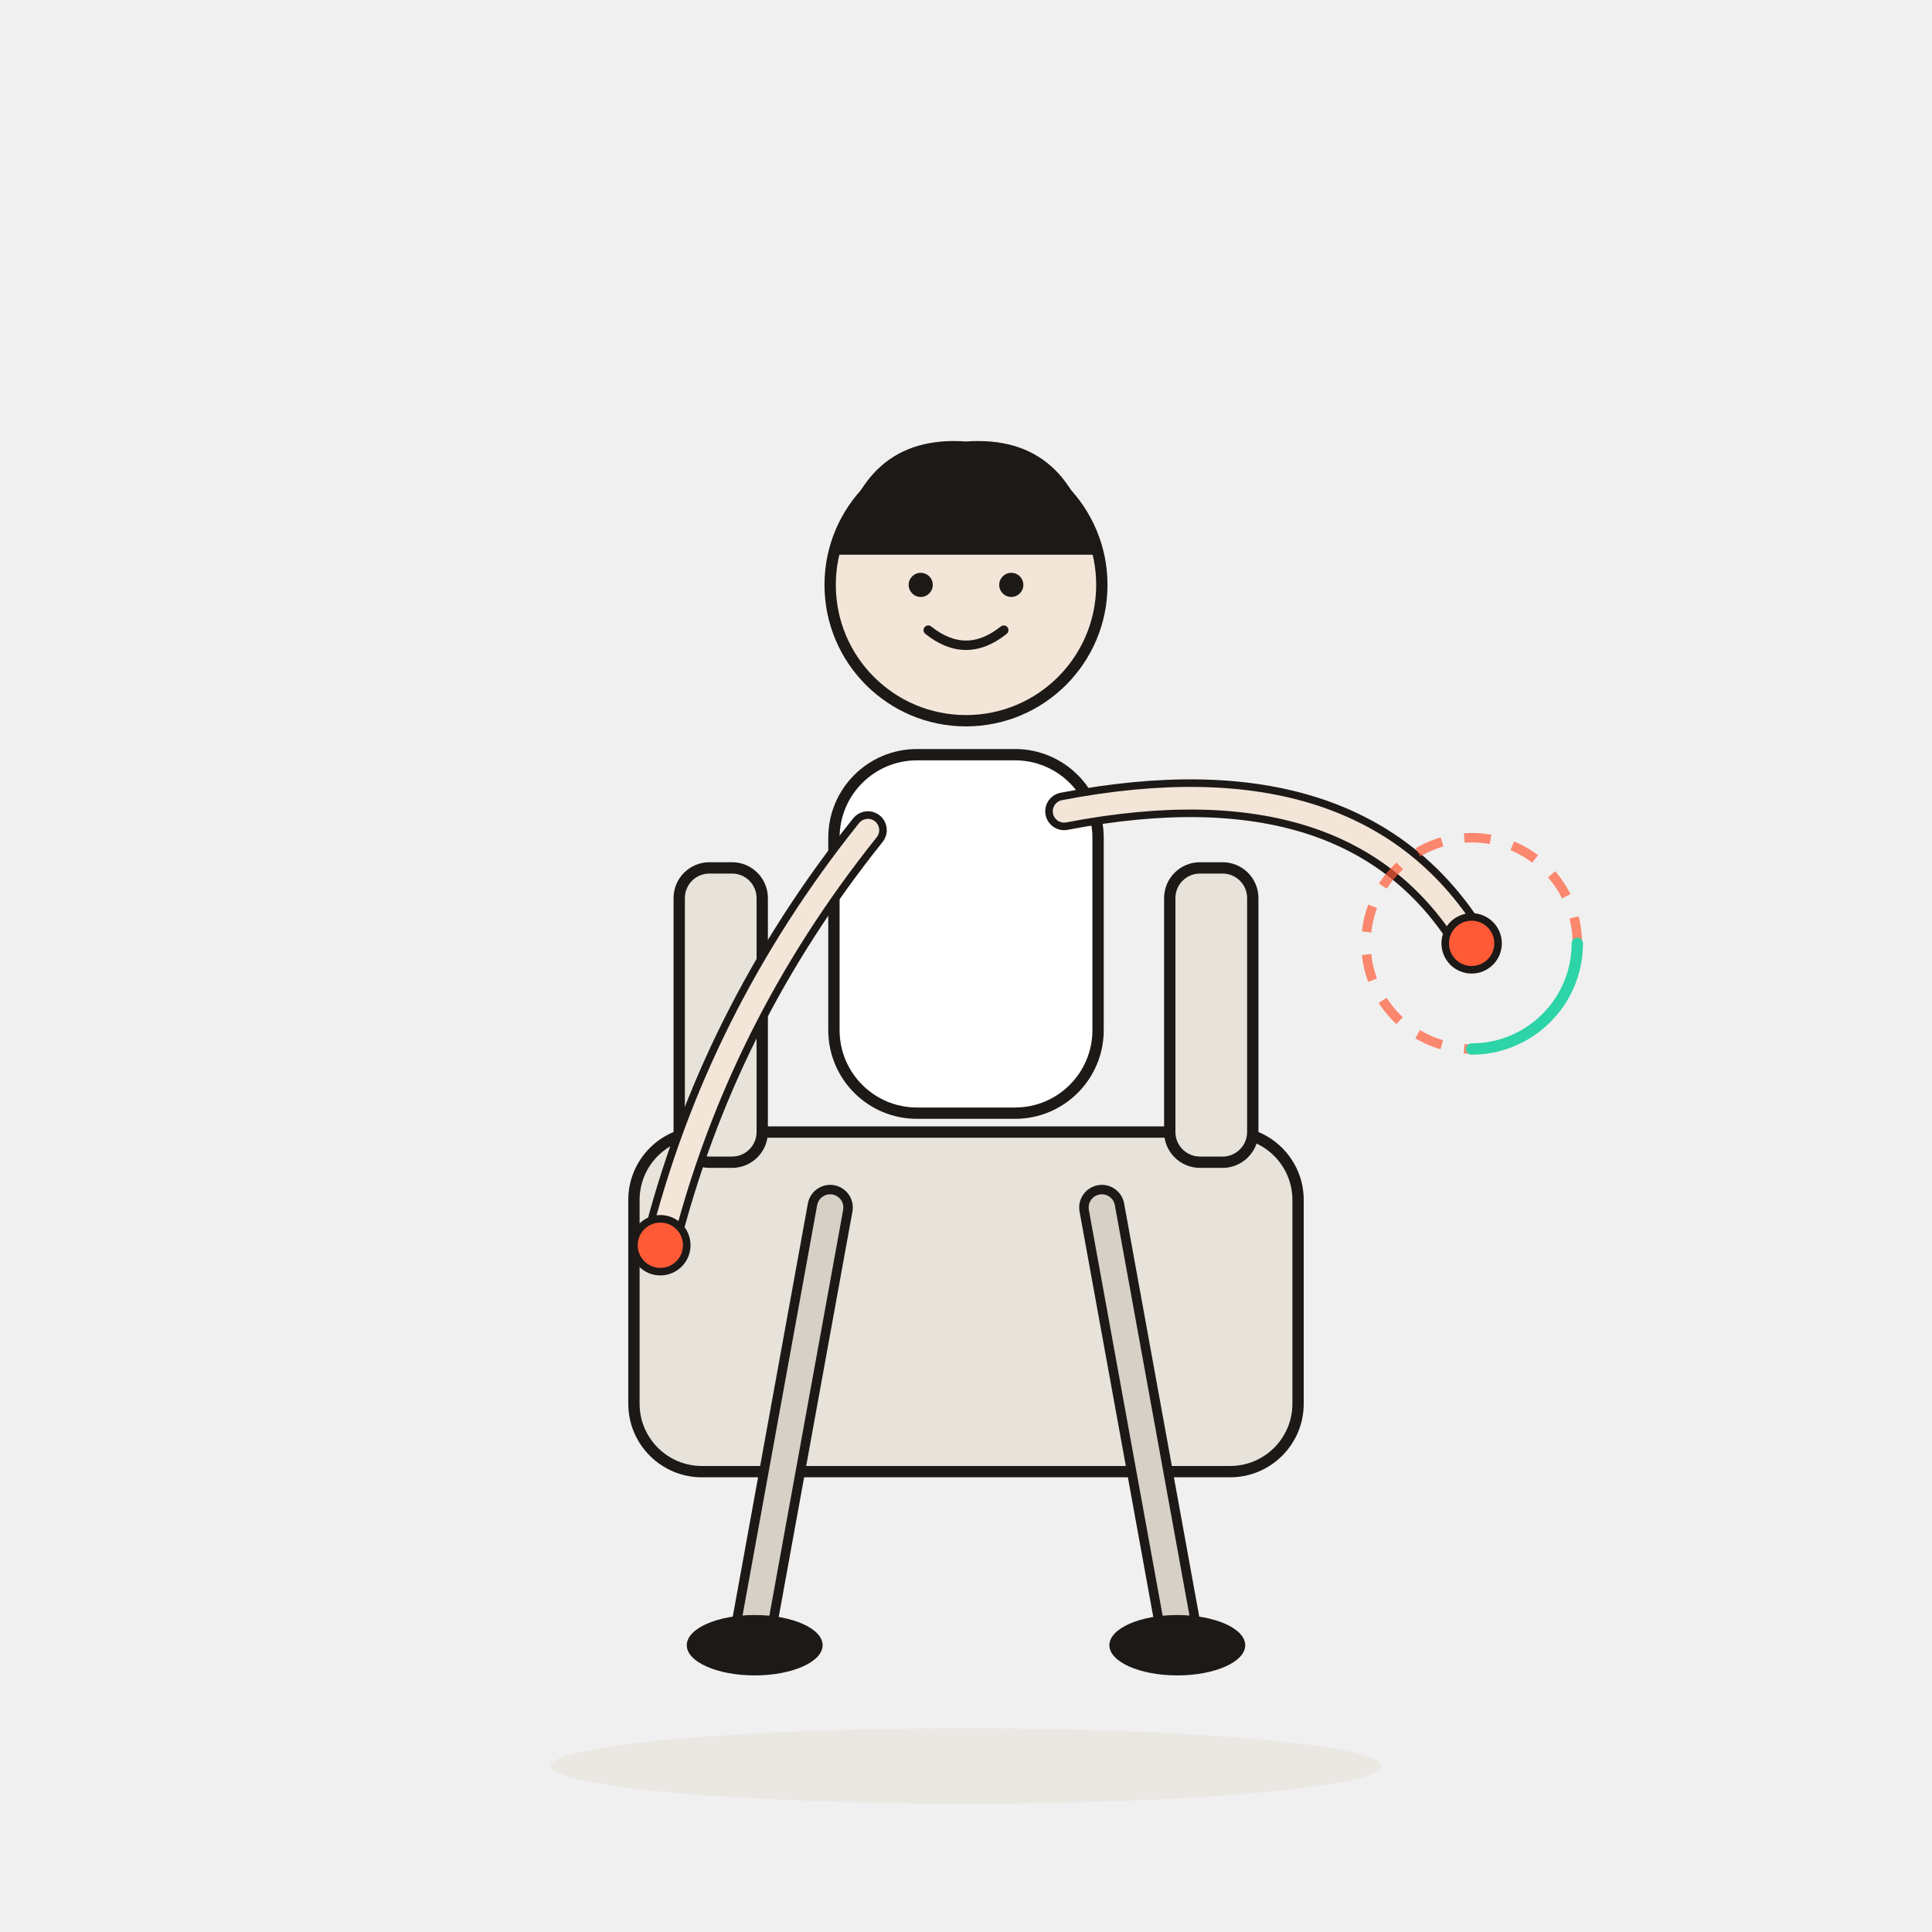
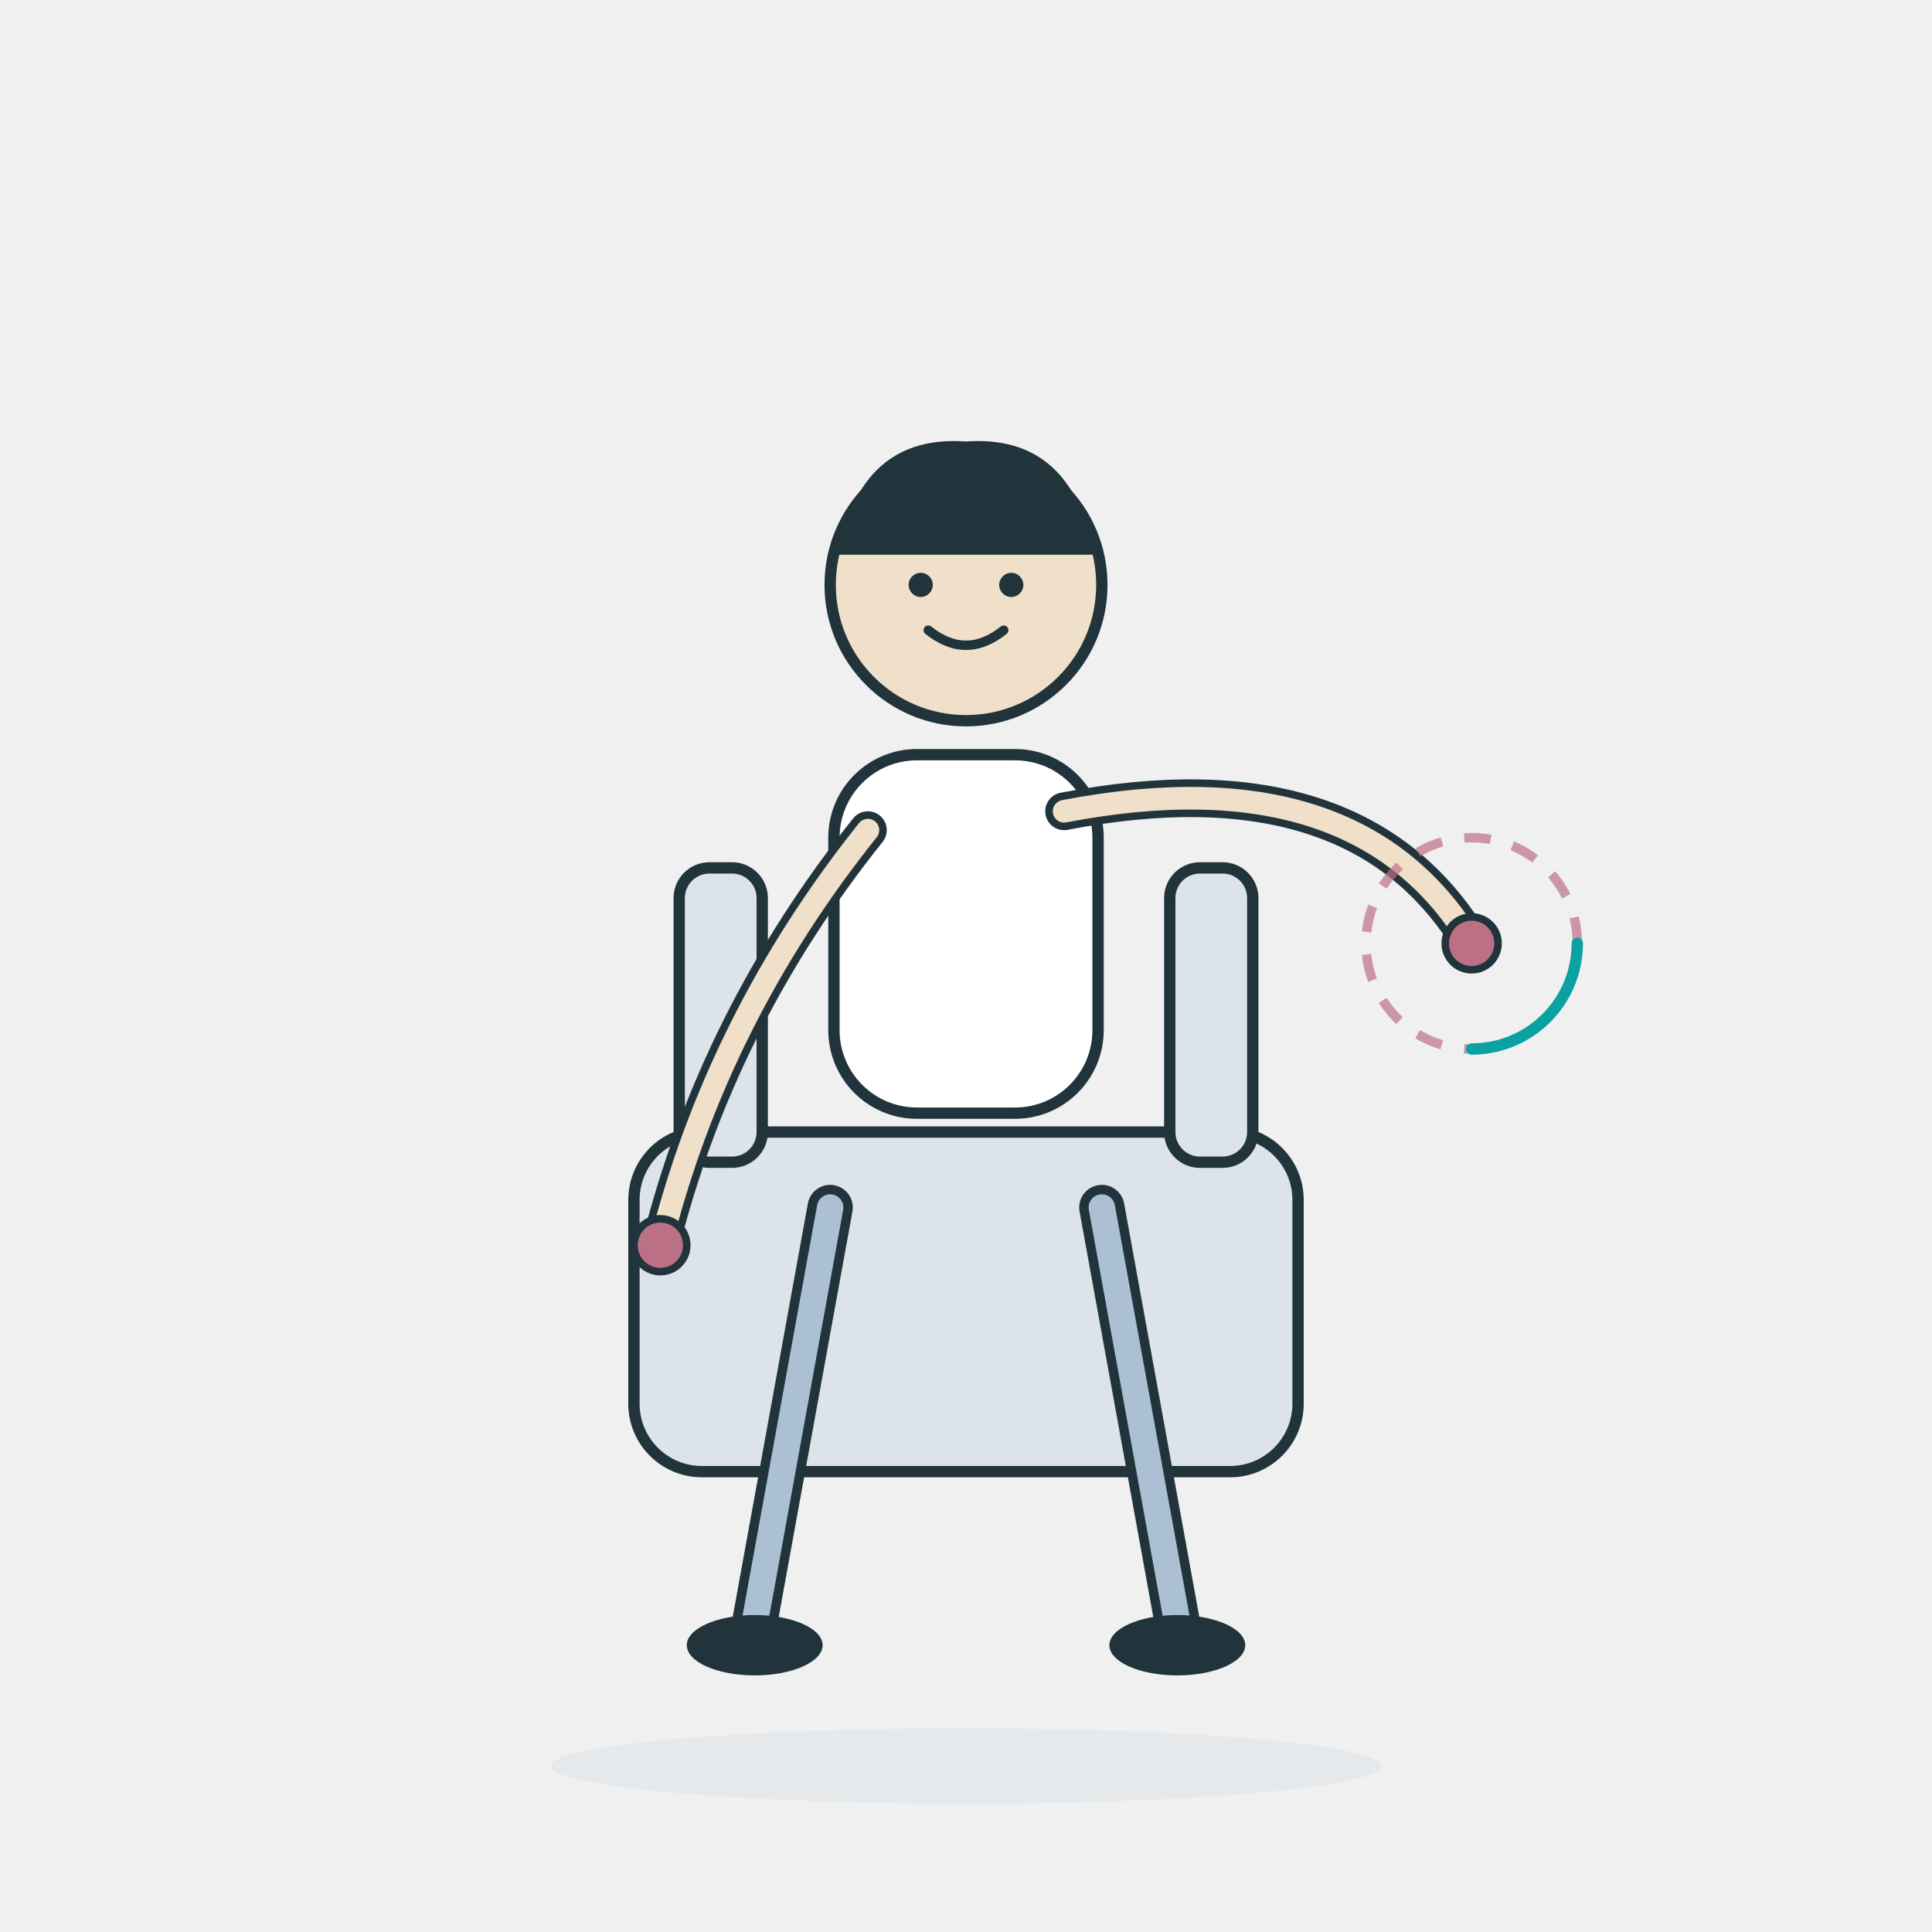
<svg xmlns="http://www.w3.org/2000/svg" viewBox="0 0 512 512" width="512" height="512" role="img" aria-label="DeskBreak Stretch — Wrist circles">
  <rect width="512" height="512" fill="none" />
-   <ellipse cx="256" cy="468" rx="110" ry="10" fill="#E7E2DA" opacity="0.55" />
+   <ellipse cx="256" cy="468" rx="110" ry="10" fill="#DCE3E9" opacity="0.55" />
  <g id="chair">
-     <rect x="168" y="300" width="176" height="90" rx="18" fill="#E7E2DA" stroke="#1C1917" stroke-width="3.0" />
-     <rect x="180" y="230" width="22" height="78" rx="8" fill="#E7E2DA" stroke="#1C1917" stroke-width="3.0" />
-     <rect x="310" y="230" width="22" height="78" rx="8" fill="#E7E2DA" stroke="#1C1917" stroke-width="3.0" />
+     <rect x="168" y="300" width="176" height="90" rx="18" fill="#DCE3E9" stroke="#22343B" stroke-width="3.0" />
+     <rect x="180" y="230" width="22" height="78" rx="8" fill="#DCE3E9" stroke="#22343B" stroke-width="3.0" />
+     <rect x="310" y="230" width="22" height="78" rx="8" fill="#DCE3E9" stroke="#22343B" stroke-width="3.0" />
  </g>
  <g id="legs">
-     <path d="M220,320 L200,430" fill="none" stroke="#1C1917" stroke-width="12" stroke-linecap="round" />
-     <path d="M292,320 L312,430" fill="none" stroke="#1C1917" stroke-width="12" stroke-linecap="round" />
-     <path d="M220,320 L200,430" fill="none" stroke="#D6D0C6" stroke-width="7" stroke-linecap="round" />
-     <path d="M292,320 L312,430" fill="none" stroke="#D6D0C6" stroke-width="7" stroke-linecap="round" />
-     <ellipse cx="200" cy="436" rx="18" ry="8" fill="#1C1917" />
-     <ellipse cx="312" cy="436" rx="18" ry="8" fill="#1C1917" />
+     <path d="M220,320 L200,430" fill="none" stroke="#22343B" stroke-width="12" stroke-linecap="round" />
+     <path d="M292,320 L312,430" fill="none" stroke="#22343B" stroke-width="12" stroke-linecap="round" />
+     <path d="M220,320 L200,430" fill="none" stroke="#ACC0D3" stroke-width="7" stroke-linecap="round" />
+     <path d="M292,320 L312,430" fill="none" stroke="#ACC0D3" stroke-width="7" stroke-linecap="round" />
+     <ellipse cx="200" cy="436" rx="18" ry="8" fill="#22343B" />
+     <ellipse cx="312" cy="436" rx="18" ry="8" fill="#22343B" />
  </g>
  <g id="torso" transform="rotate(0 256 247.5)">
-     <rect x="221.0" y="200" width="70" height="95" rx="22" fill="#FFFFFF" stroke="#1C1917" stroke-width="3.0" />
+     <rect x="221.0" y="200" width="70" height="95" rx="22" fill="#FFFFFF" stroke="#22343B" stroke-width="3.0" />
  </g>
  <g class="arm">
-     <path d="M230,220 Q190,270 175,330" fill="none" stroke="#1C1917" stroke-width="10" stroke-linecap="round" />
-     <path d="M230,220 Q190,270 175,330" fill="none" stroke="#F3E6D8" stroke-width="6" stroke-linecap="round" />
-     <circle cx="175" cy="330" r="7" fill="#FF5A36" stroke="#1C1917" stroke-width="2" />
+     <path d="M230,220 Q190,270 175,330" fill="none" stroke="#22343B" stroke-width="10" stroke-linecap="round" />
+     <path d="M230,220 Q190,270 175,330" fill="none" stroke="#F0DFC9" stroke-width="6" stroke-linecap="round" />
+     <circle cx="175" cy="330" r="7" fill="#BC7085" stroke="#22343B" stroke-width="2" />
  </g>
  <g class="arm">
-     <path d="M282,215 Q360,200 390,250" fill="none" stroke="#1C1917" stroke-width="10" stroke-linecap="round" />
-     <path d="M282,215 Q360,200 390,250" fill="none" stroke="#F3E6D8" stroke-width="6" stroke-linecap="round" />
-     <circle cx="390" cy="250" r="7" fill="#FF5A36" stroke="#1C1917" stroke-width="2" />
+     <path d="M282,215 Q360,200 390,250" fill="none" stroke="#22343B" stroke-width="10" stroke-linecap="round" />
+     <path d="M282,215 Q360,200 390,250" fill="none" stroke="#F0DFC9" stroke-width="6" stroke-linecap="round" />
+     <circle cx="390" cy="250" r="7" fill="#BC7085" stroke="#22343B" stroke-width="2" />
  </g>
-   <circle cx="390" cy="250" r="28" fill="none" stroke="#FF5A36" stroke-width="2.5" stroke-dasharray="7 6" opacity="0.7" />
-   <path d="M418,250 A28,28 0 0 1 390,278" fill="none" stroke="#2DD4A8" stroke-width="3" stroke-linecap="round" />
+   <circle cx="390" cy="250" r="28" fill="none" stroke="#BC7085" stroke-width="2.5" stroke-dasharray="7 6" opacity="0.7" />
+   <path d="M418,250 A28,28 0 0 1 390,278" fill="none" stroke="#09A1A1" stroke-width="3" stroke-linecap="round" />
  <g id="head" transform="rotate(0 256 155)">
-     <circle cx="256" cy="155" r="36" fill="#F3E6D8" stroke="#1C1917" stroke-width="3.0" />
-     <path d="M222,147 Q228,115 256,117 Q284,115 290,147" fill="#1C1917" />
-     <circle cx="244" cy="155" r="3.2" fill="#1C1917" />
-     <circle cx="268" cy="155" r="3.2" fill="#1C1917" />
-     <path d="M246,167 Q256,175 266,167" fill="none" stroke="#1C1917" stroke-width="2.5" stroke-linecap="round" />
+     <circle cx="256" cy="155" r="36" fill="#F0DFC9" stroke="#22343B" stroke-width="3.0" />
+     <path d="M222,147 Q228,115 256,117 Q284,115 290,147" fill="#22343B" />
+     <circle cx="244" cy="155" r="3.2" fill="#22343B" />
+     <circle cx="268" cy="155" r="3.2" fill="#22343B" />
+     <path d="M246,167 Q256,175 266,167" fill="none" stroke="#22343B" stroke-width="2.5" stroke-linecap="round" />
  </g>
</svg>
